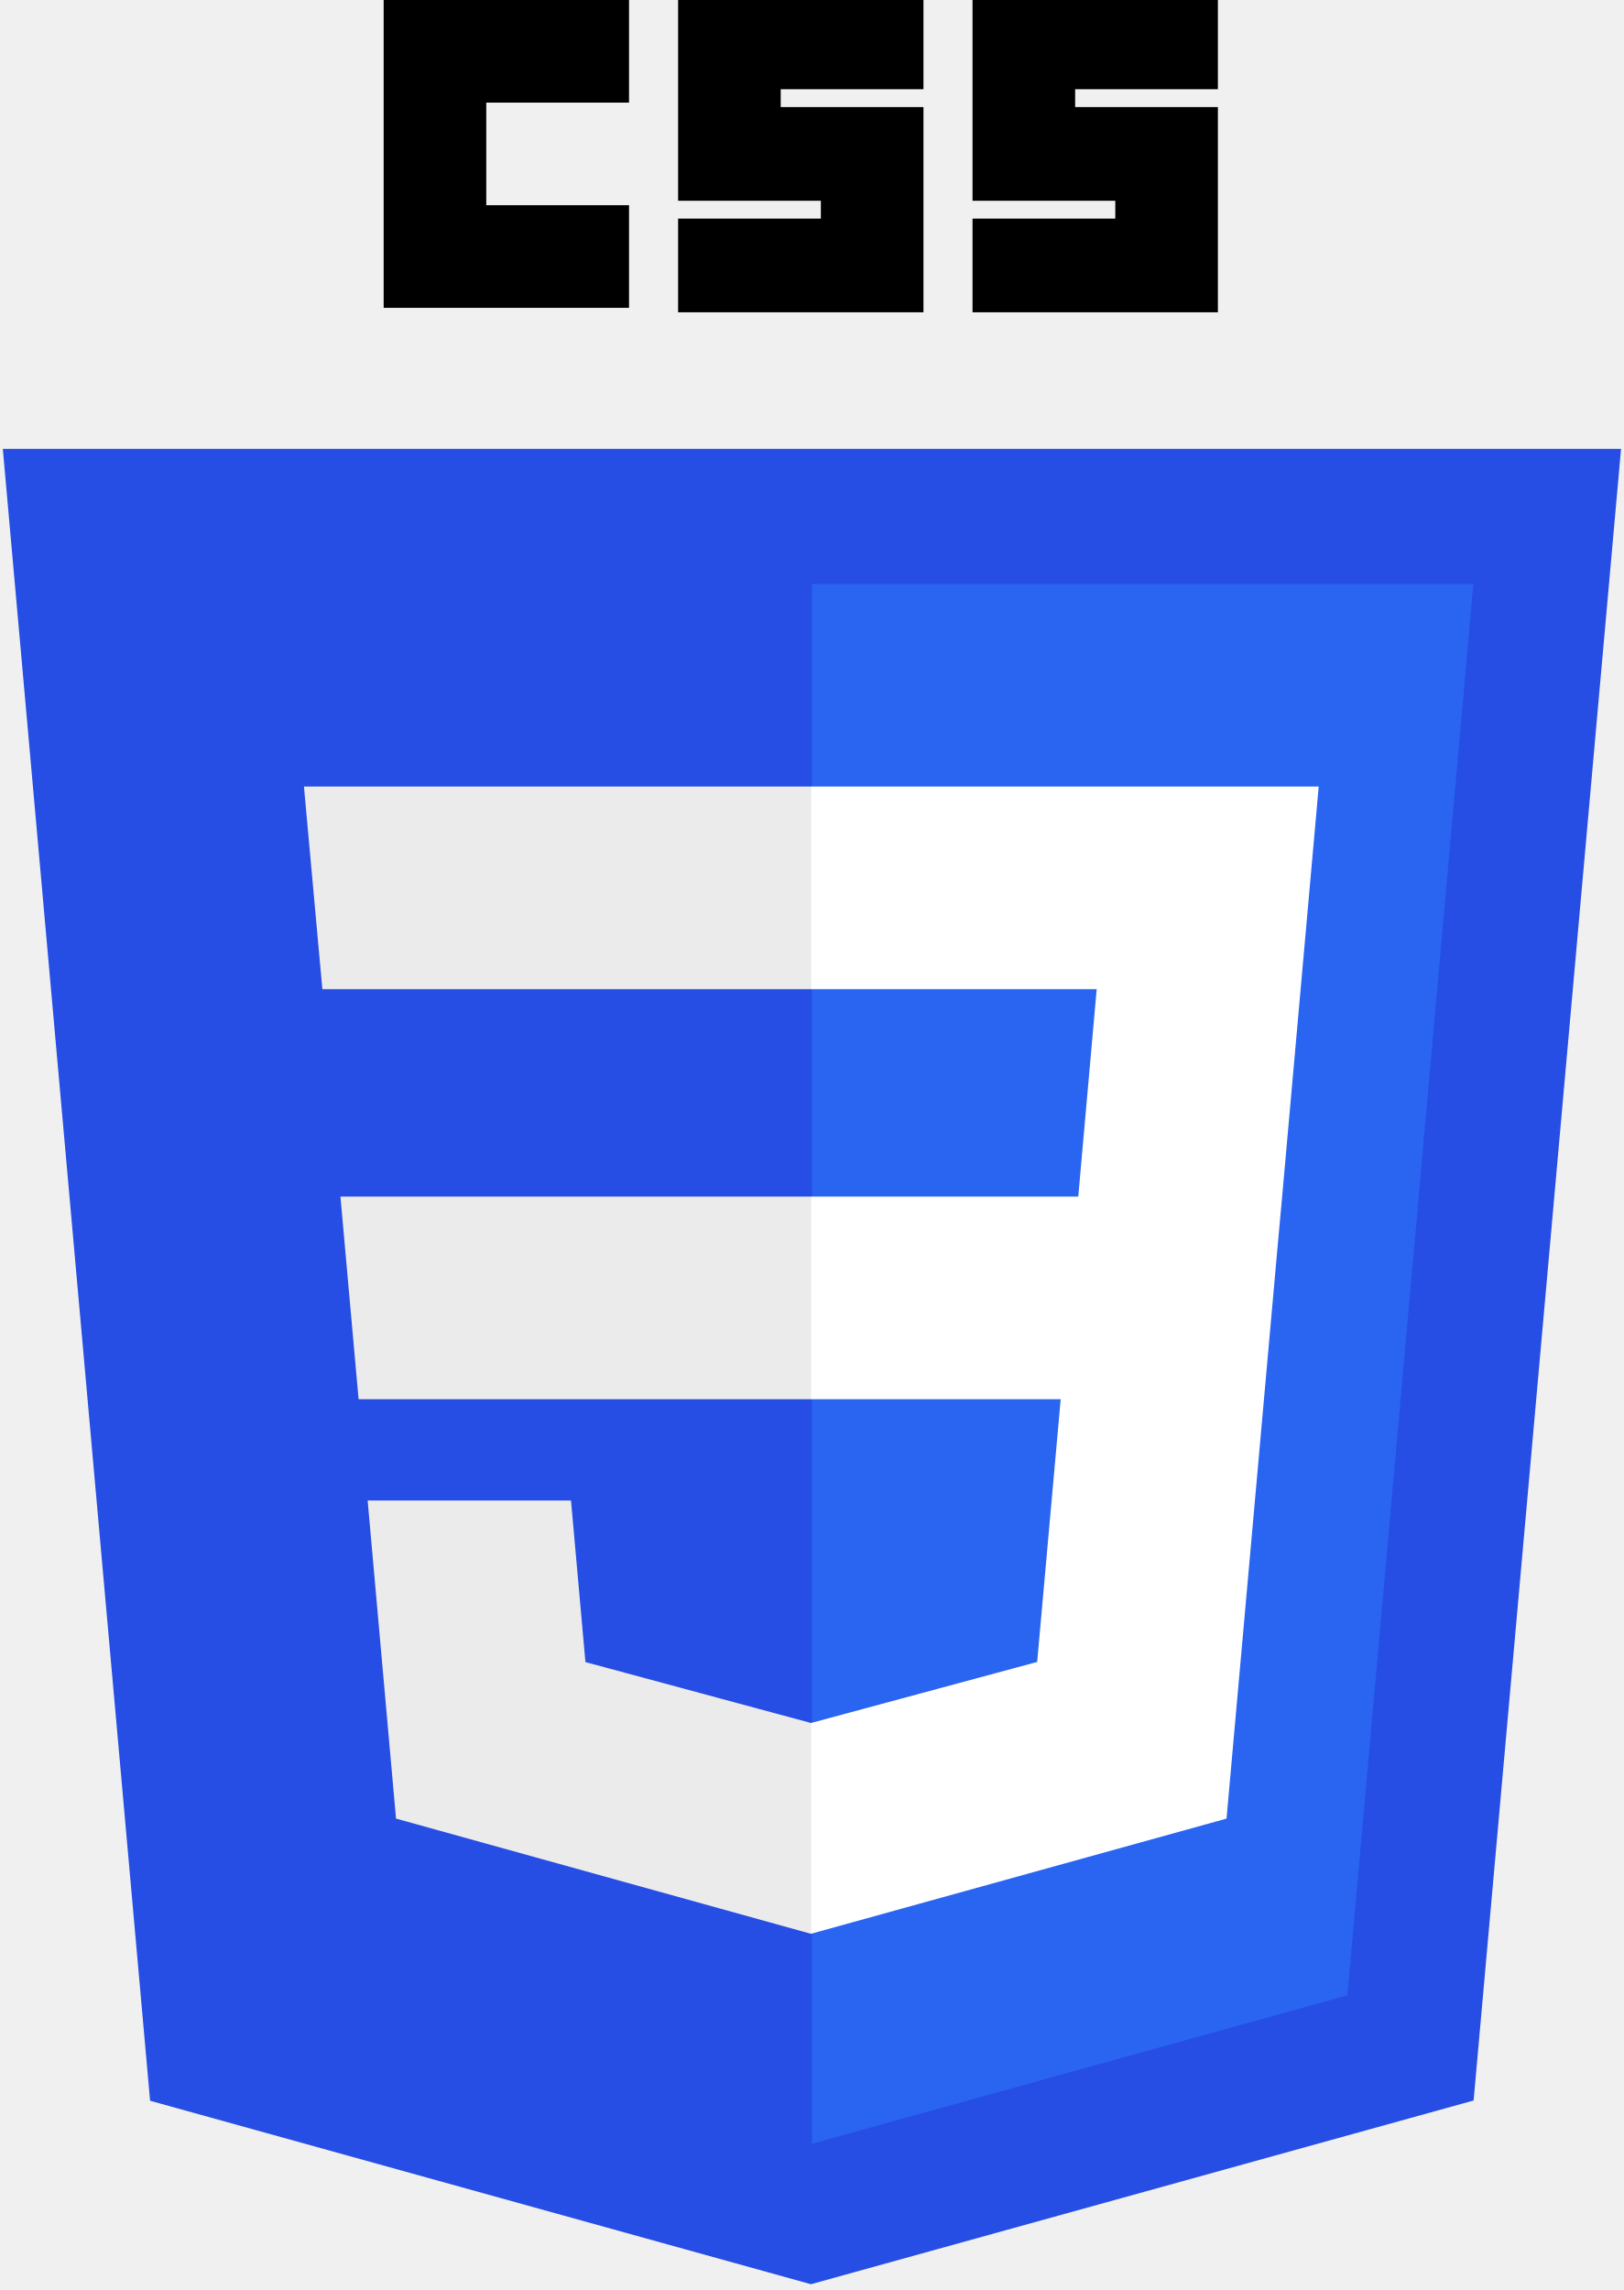
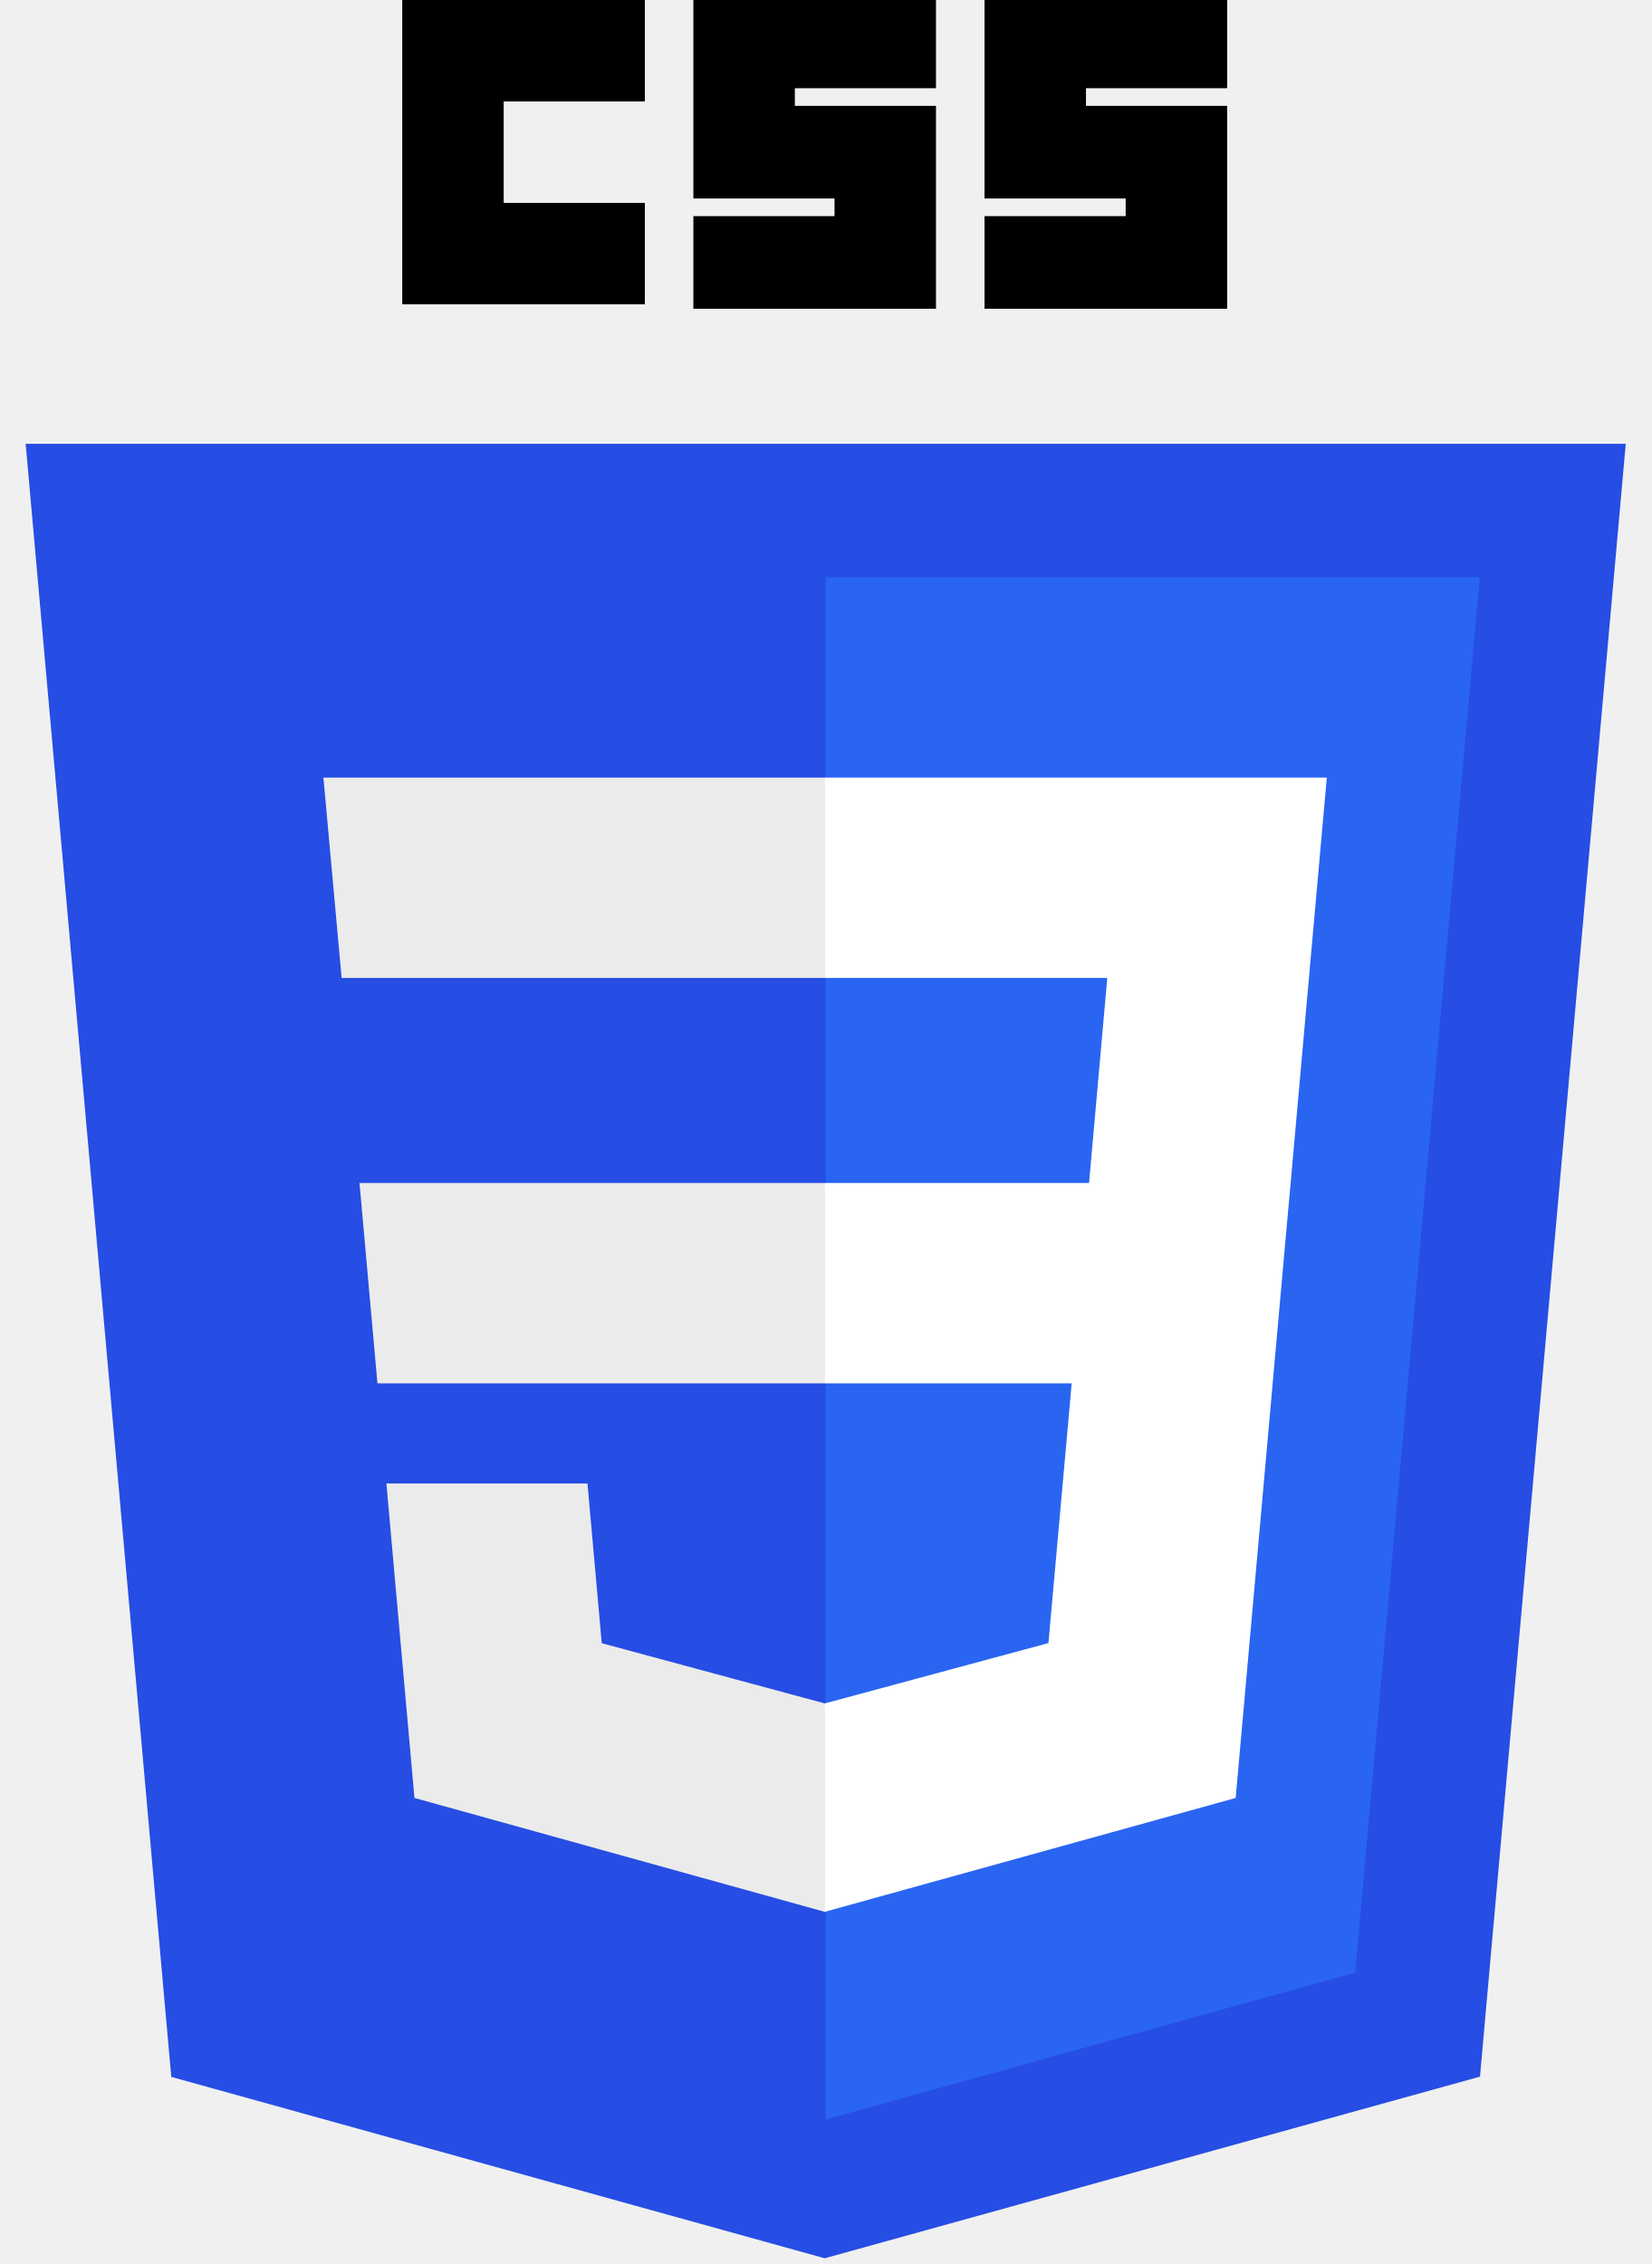
- <svg xmlns="http://www.w3.org/2000/svg" width="256px" height="361px" viewBox="0 0 256 361" version="1.1" preserveAspectRatio="xMidYMid">
+ <svg xmlns="http://www.w3.org/2000/svg" width="256px" height="351px" viewBox="0 0 256 361" version="1.1" preserveAspectRatio="xMidYMid">
  <g>
    <path d="M127.844,360.088 L23.662,331.166 L0.445,70.766 L255.555,70.766 L232.314,331.125 L127.844,360.088 L127.844,360.088 Z" fill="#264DE4" />
    <path d="M212.417,314.547 L232.278,92.057 L128,92.057 L128,337.95 L212.417,314.547 L212.417,314.547 Z" fill="#2965F1" />
    <path d="M53.669,188.636 L56.531,220.573 L128,220.573 L128,188.636 L53.669,188.636 L53.669,188.636 Z" fill="#EBEBEB" />
    <path d="M47.917,123.995 L50.82,155.932 L128,155.932 L128,123.995 L47.917,123.995 L47.917,123.995 Z" fill="#EBEBEB" />
    <path d="M128,271.58 L127.86,271.617 L92.292,262.013 L90.018,236.542 L57.958,236.542 L62.432,286.688 L127.853,304.849 L128,304.808 L128,271.58 L128,271.58 Z" fill="#EBEBEB" />
    <path d="M60.484,0 L99.165,0 L99.165,16.176 L76.659,16.176 L76.659,32.352 L99.165,32.352 L99.165,48.527 L60.484,48.527 L60.484,0 L60.484,0 Z" fill="#000000" />
    <path d="M106.901,0 L145.582,0 L145.582,14.066 L123.077,14.066 L123.077,16.879 L145.582,16.879 L145.582,49.231 L106.901,49.231 L106.901,34.462 L129.407,34.462 L129.407,31.648 L106.901,31.648 L106.901,0 L106.901,0 Z" fill="#000000" />
    <path d="M153.319,0 L192,0 L192,14.066 L169.495,14.066 L169.495,16.879 L192,16.879 L192,49.231 L153.319,49.231 L153.319,34.462 L175.824,34.462 L175.824,31.648 L153.319,31.648 L153.319,0 L153.319,0 Z" fill="#000000" />
    <path d="M202.127,188.636 L207.892,123.995 L127.89,123.995 L127.89,155.932 L172.892,155.932 L169.986,188.636 L127.89,188.636 L127.89,220.573 L167.217,220.573 L163.509,261.993 L127.89,271.607 L127.89,304.833 L193.362,286.688 L193.843,281.292 L201.348,197.212 L202.127,188.636 L202.127,188.636 Z" fill="#FFFFFF" />
  </g>
</svg>
